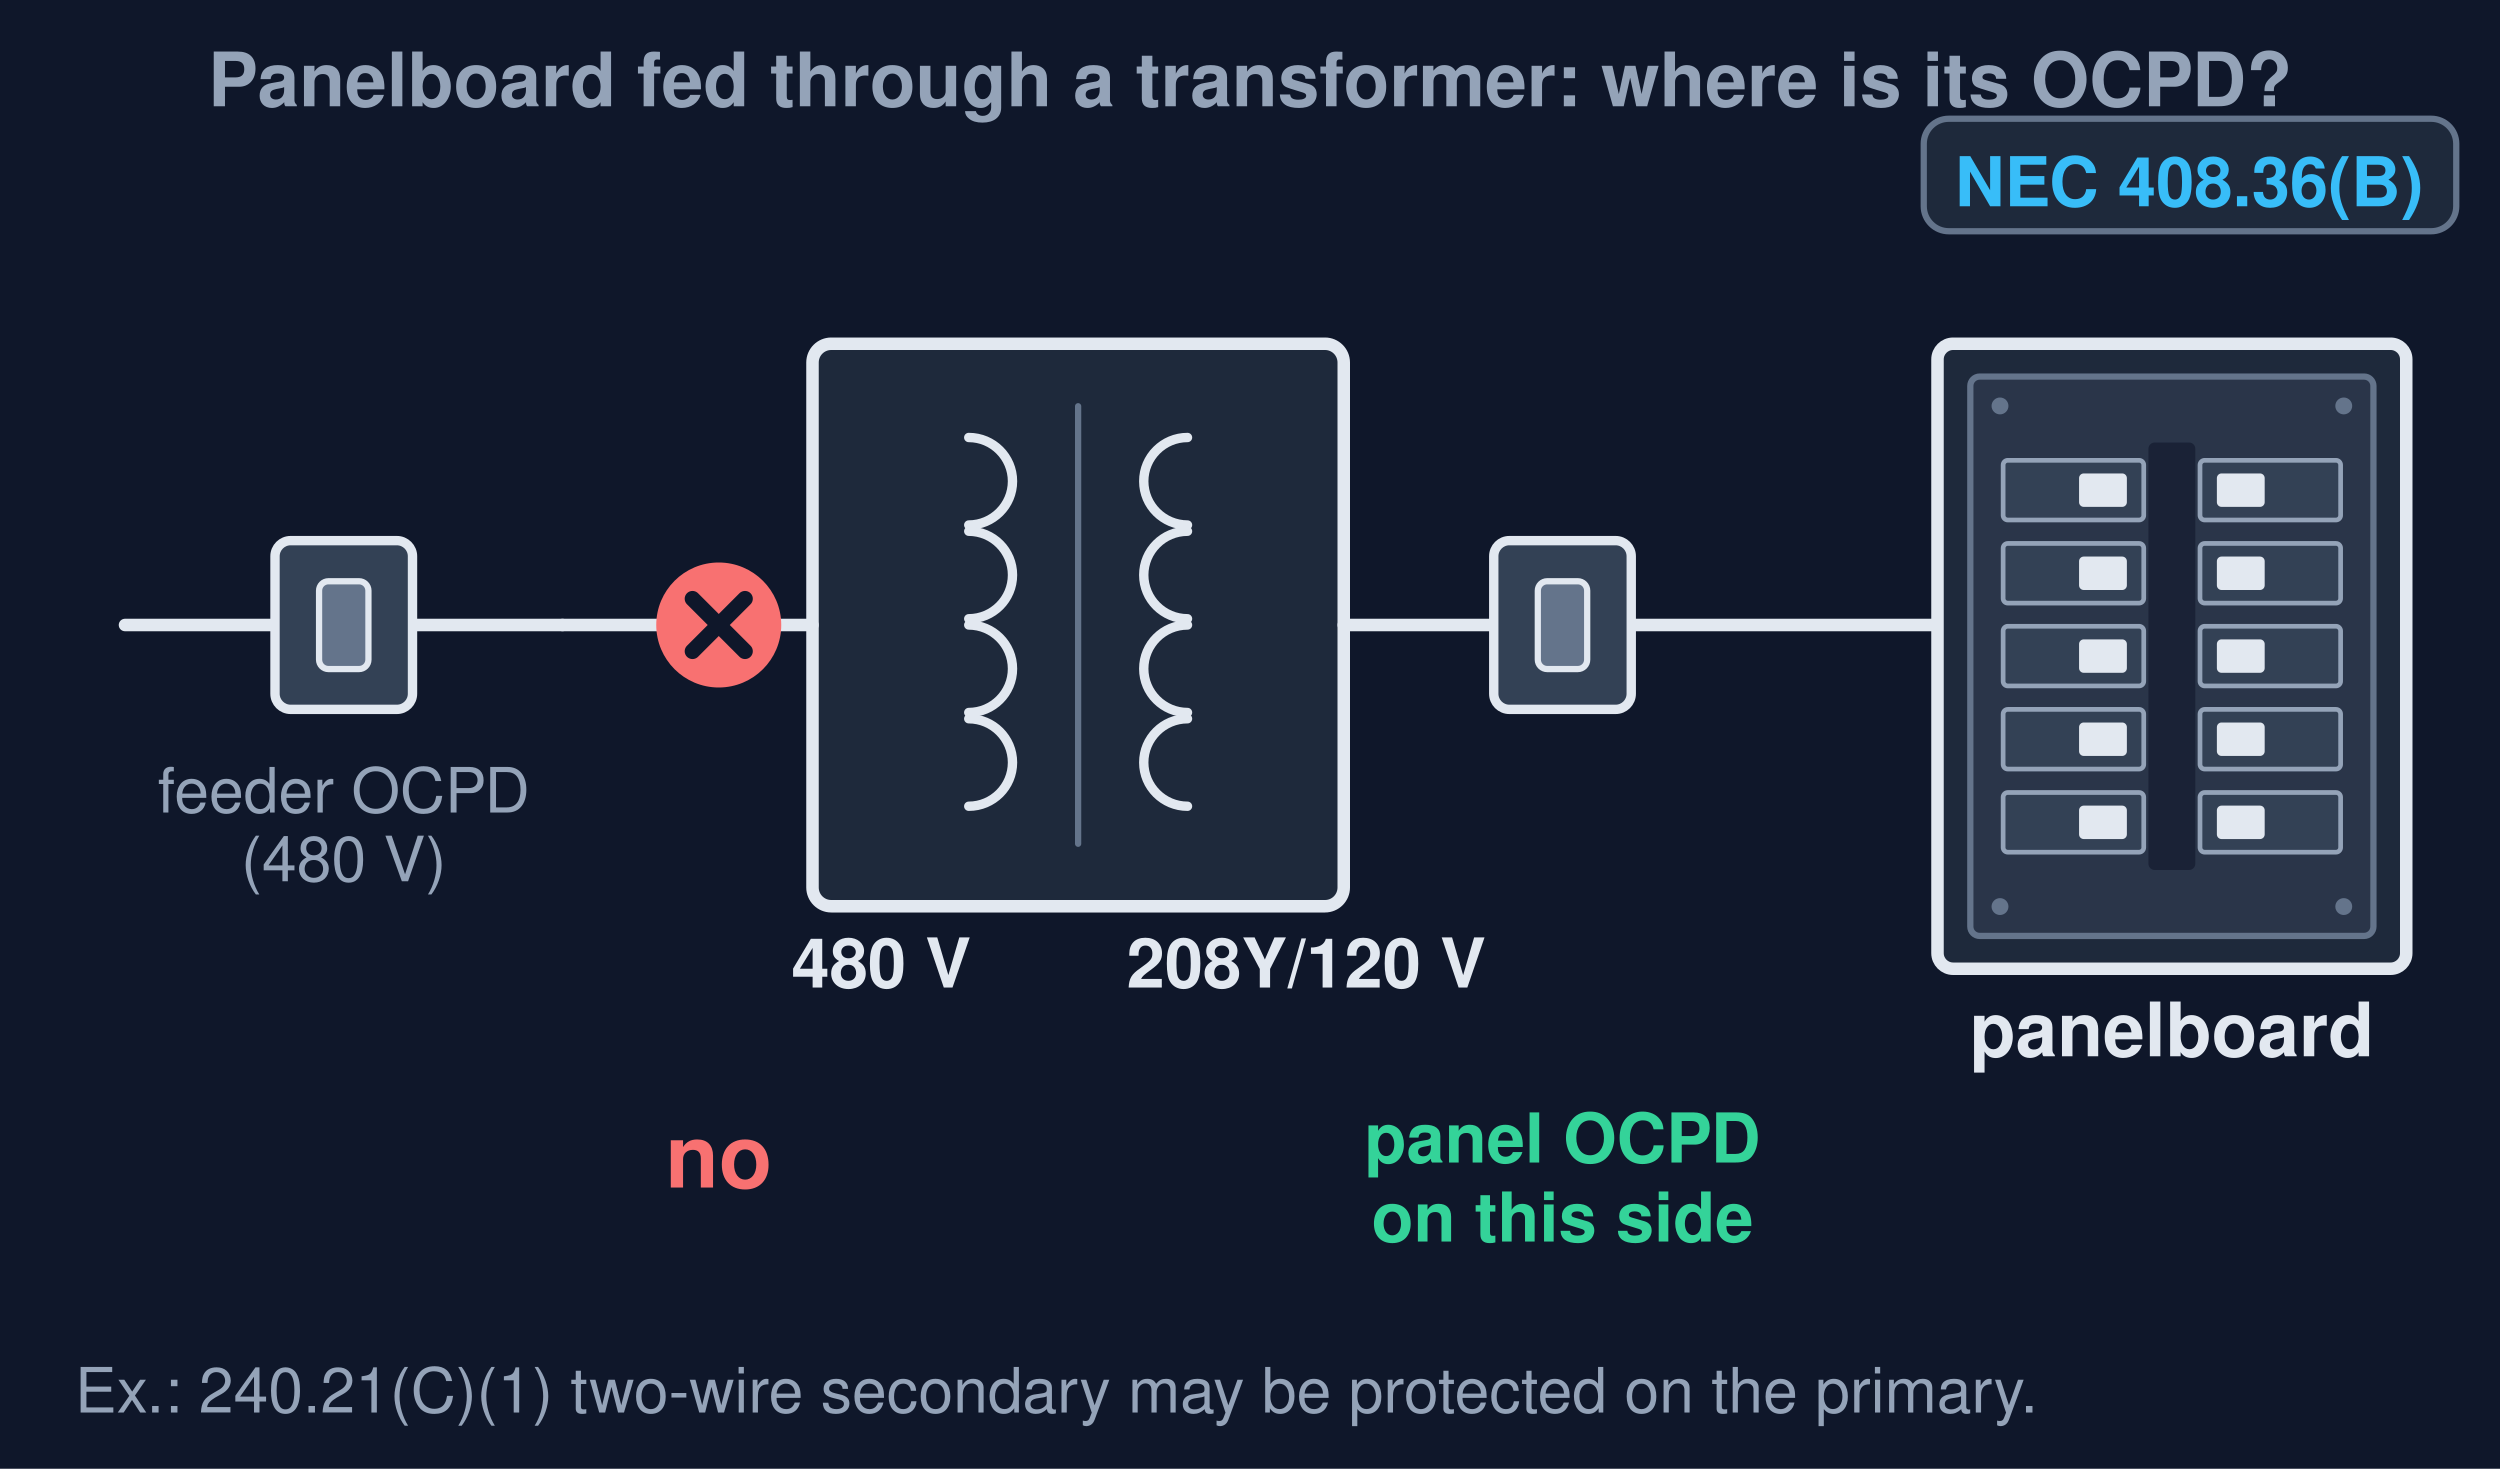
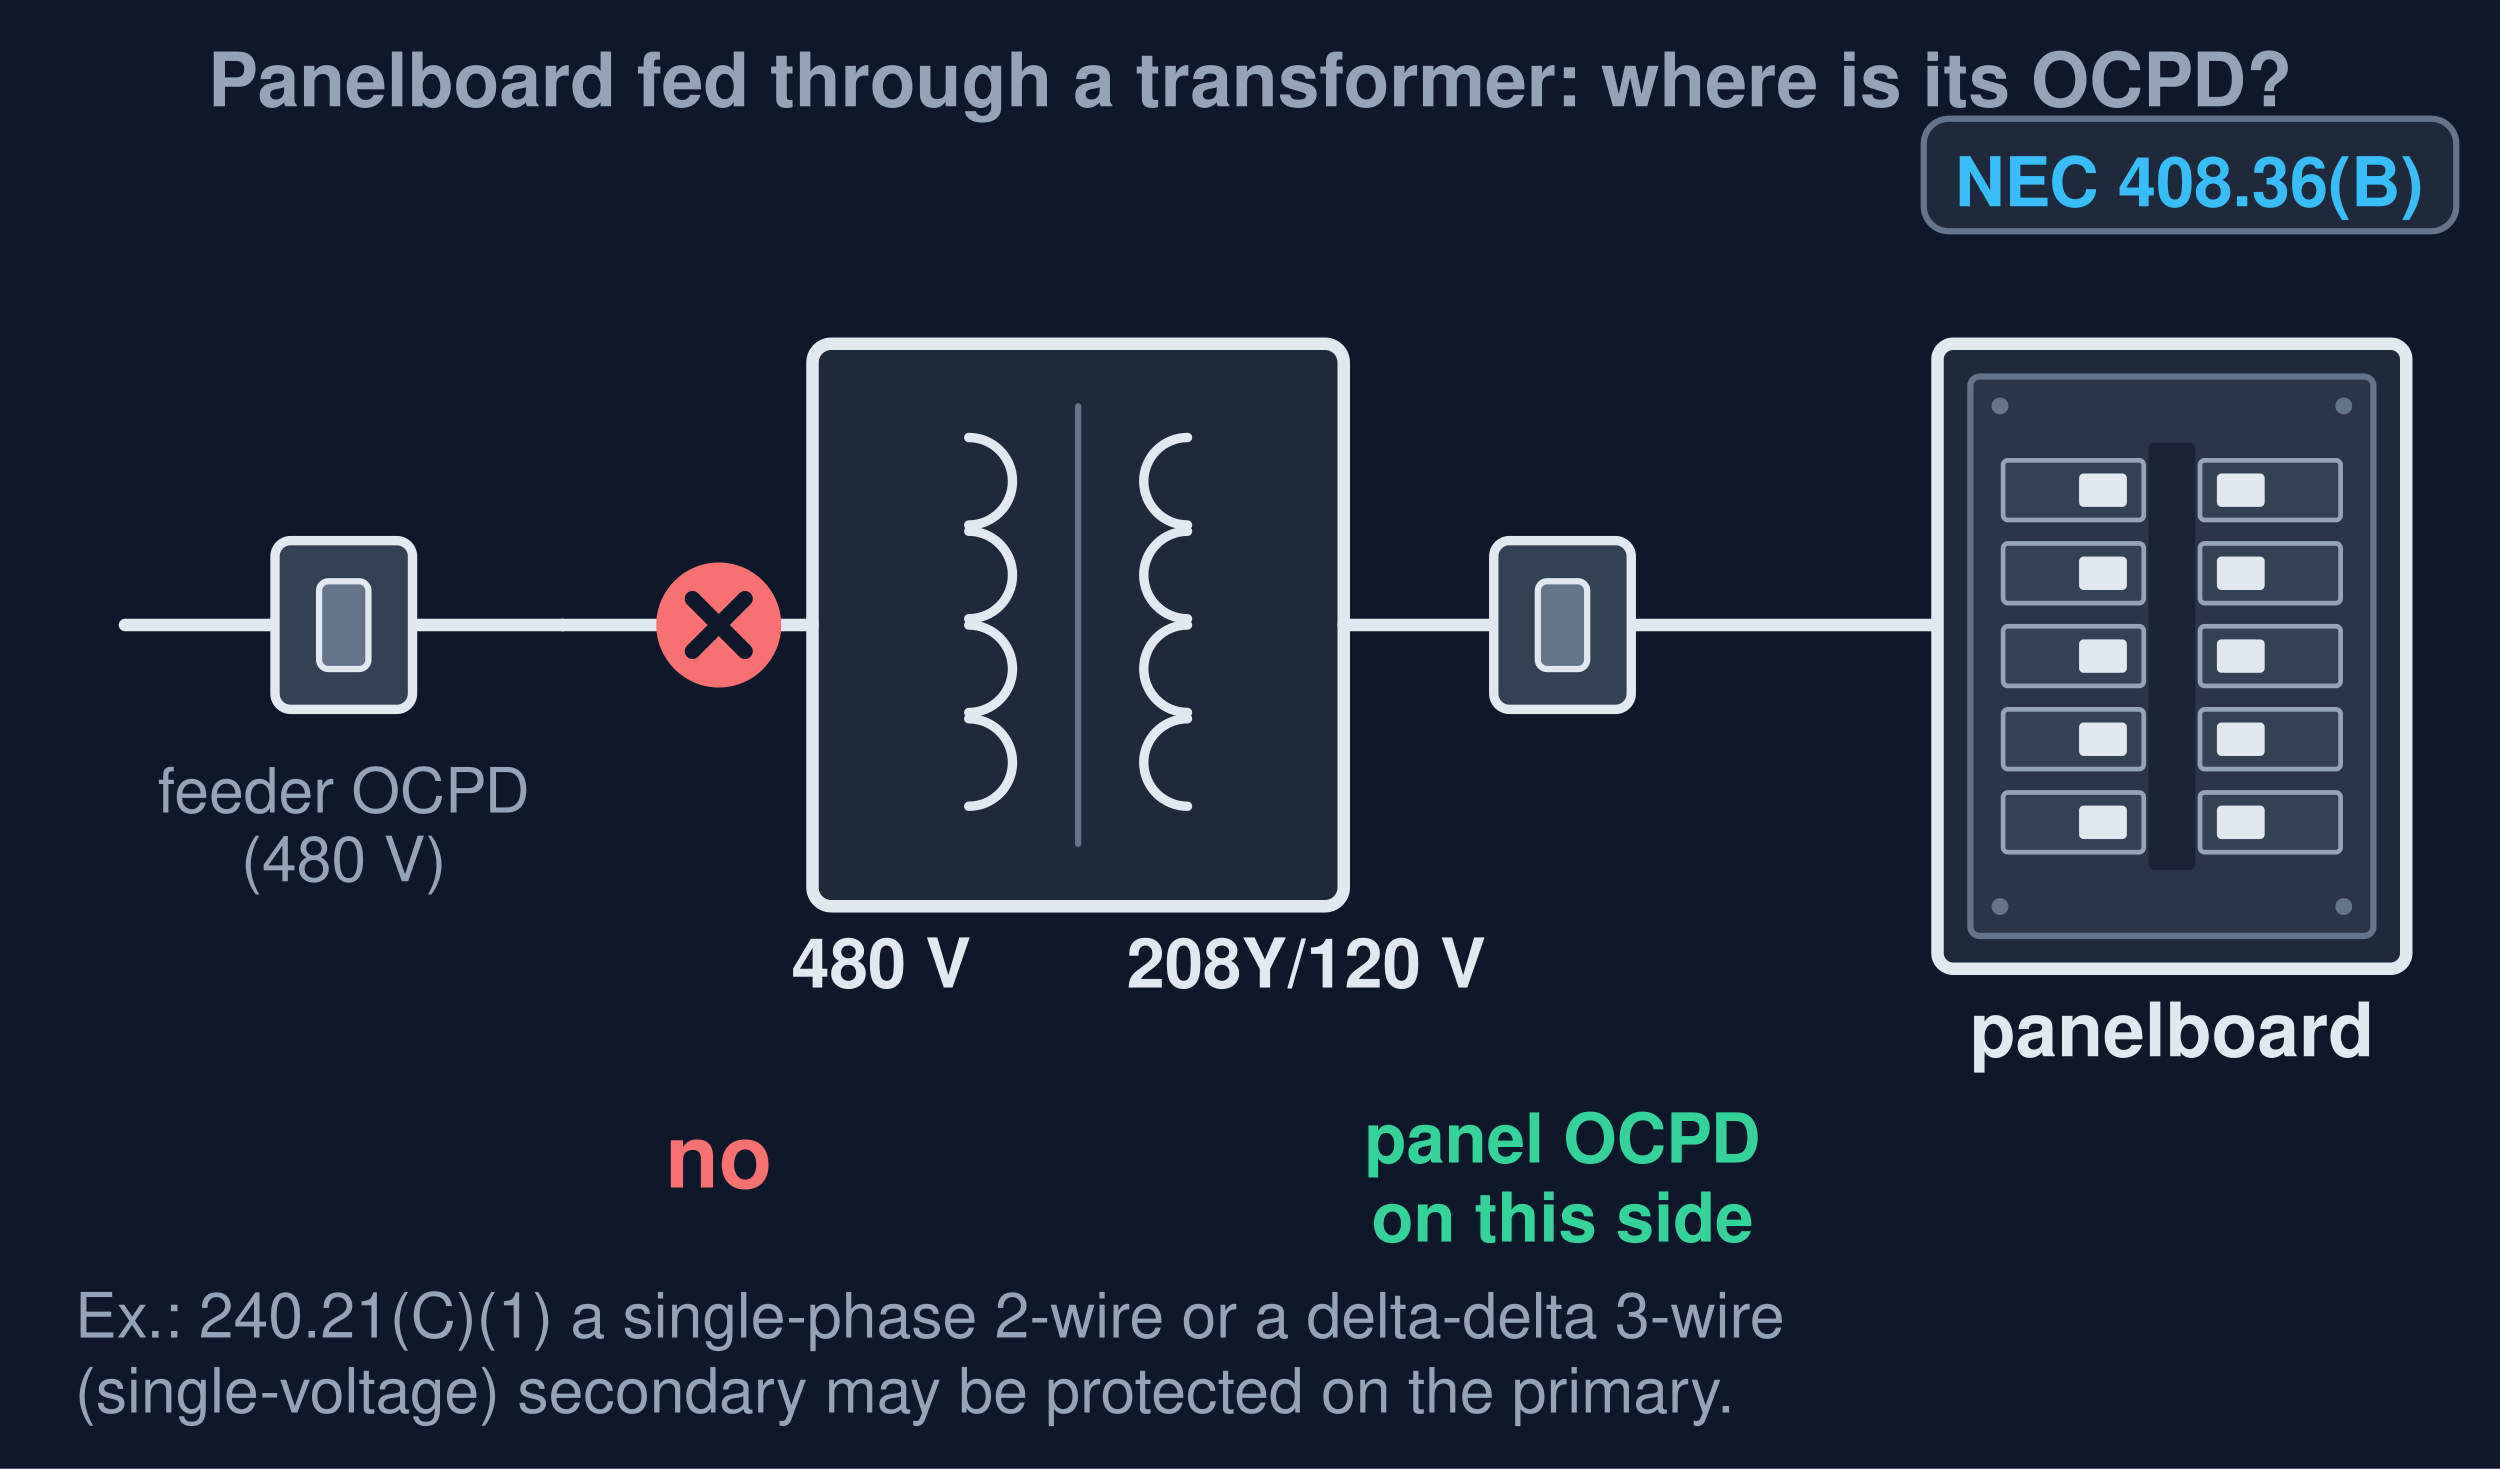
<svg xmlns="http://www.w3.org/2000/svg" width="800" height="470" viewBox="0 0 800 470">
  <rect x="0.0" y="0.0" width="800.0" height="470.0" rx="0" fill="#0f172a" fill-opacity="1.0" stroke="none" stroke-width="2" />
  <text x="400.0" y="34.0" font-family="Helvetica, Arial, sans-serif" font-size="24" font-weight="bold" fill="#94a3b8" text-anchor="middle">Panelboard fed through a transformer: where is its OCPD?</text>
  <line x1="40.0" y1="200.0" x2="180.0" y2="200.0" stroke="#e2e8f0" stroke-width="4" stroke-linecap="round" stroke-opacity="1.0" />
  <rect x="88.0" y="173.0" width="44.0" height="54.0" rx="5" fill="#334155" fill-opacity="1.0" stroke="#e2e8f0" stroke-width="3" />
  <rect x="102.1" y="186.0" width="15.8" height="28.1" rx="3" fill="#64748b" fill-opacity="1.0" stroke="#e2e8f0" stroke-width="2" />
  <text x="110.0" y="260.0" font-family="Helvetica, Arial, sans-serif" font-size="20" fill="#94a3b8" text-anchor="middle">feeder OCPD</text>
  <text x="110.0" y="282.0" font-family="Helvetica, Arial, sans-serif" font-size="20" fill="#94a3b8" text-anchor="middle">(480 V)</text>
  <line x1="180.0" y1="200.0" x2="230.0" y2="200.0" stroke="#e2e8f0" stroke-width="4" stroke-linecap="round" stroke-opacity="1.0" />
  <rect x="260.0" y="110.0" width="170.0" height="180.0" rx="6" fill="#1e293b" fill-opacity="1.0" stroke="#e2e8f0" stroke-width="4" />
  <path d="M 310 140 a 14 14 0 0 1 0 28" fill="none" stroke="#e2e8f0" stroke-width="3" stroke-linecap="round" stroke-linejoin="round" />
  <path d="M 380 140 a 14 14 0 0 0 0 28" fill="none" stroke="#e2e8f0" stroke-width="3" stroke-linecap="round" stroke-linejoin="round" />
  <path d="M 310 170 a 14 14 0 0 1 0 28" fill="none" stroke="#e2e8f0" stroke-width="3" stroke-linecap="round" stroke-linejoin="round" />
  <path d="M 380 170 a 14 14 0 0 0 0 28" fill="none" stroke="#e2e8f0" stroke-width="3" stroke-linecap="round" stroke-linejoin="round" />
  <path d="M 310 200 a 14 14 0 0 1 0 28" fill="none" stroke="#e2e8f0" stroke-width="3" stroke-linecap="round" stroke-linejoin="round" />
  <path d="M 380 200 a 14 14 0 0 0 0 28" fill="none" stroke="#e2e8f0" stroke-width="3" stroke-linecap="round" stroke-linejoin="round" />
  <path d="M 310 230 a 14 14 0 0 1 0 28" fill="none" stroke="#e2e8f0" stroke-width="3" stroke-linecap="round" stroke-linejoin="round" />
  <path d="M 380 230 a 14 14 0 0 0 0 28" fill="none" stroke="#e2e8f0" stroke-width="3" stroke-linecap="round" stroke-linejoin="round" />
  <line x1="345.0" y1="130.0" x2="345.0" y2="270.0" stroke="#64748b" stroke-width="2" stroke-linecap="round" stroke-opacity="1.0" />
  <text x="282.0" y="316.0" font-family="Helvetica, Arial, sans-serif" font-size="22" font-weight="bold" fill="#e2e8f0" text-anchor="middle">480 V</text>
  <text x="418.0" y="316.0" font-family="Helvetica, Arial, sans-serif" font-size="22" font-weight="bold" fill="#e2e8f0" text-anchor="middle">208Y/120 V</text>
  <line x1="230.0" y1="200.0" x2="260.0" y2="200.0" stroke="#e2e8f0" stroke-width="4" stroke-linecap="round" stroke-opacity="1.0" />
  <line x1="430.0" y1="200.0" x2="620.0" y2="200.0" stroke="#e2e8f0" stroke-width="4" stroke-linecap="round" stroke-opacity="1.0" />
  <circle cx="230.0" cy="200.0" r="20" fill="#f87171" stroke="none" stroke-width="2" />
  <line x1="221.6" y1="191.6" x2="238.4" y2="208.4" stroke="#0f172a" stroke-width="5" stroke-linecap="round" stroke-opacity="1.0" />
  <line x1="221.6" y1="208.4" x2="238.4" y2="191.6" stroke="#0f172a" stroke-width="5" stroke-linecap="round" stroke-opacity="1.0" />
  <rect x="478.0" y="173.0" width="44.0" height="54.0" rx="5" fill="#334155" fill-opacity="1.0" stroke="#e2e8f0" stroke-width="3" />
  <rect x="492.1" y="186.0" width="15.8" height="28.1" rx="3" fill="#64748b" fill-opacity="1.0" stroke="#e2e8f0" stroke-width="2" />
  <text x="230.0" y="380.0" font-family="Helvetica, Arial, sans-serif" font-size="28" font-weight="bold" fill="#f87171" text-anchor="middle">no</text>
  <text x="500.0" y="372.0" font-family="Helvetica, Arial, sans-serif" font-size="22" font-weight="bold" fill="#34d399" text-anchor="middle">panel OCPD</text>
  <text x="500.0" y="397.3" font-family="Helvetica, Arial, sans-serif" font-size="22" font-weight="bold" fill="#34d399" text-anchor="middle">on this side</text>
  <rect x="620.0" y="110.0" width="150.0" height="200.0" rx="5" fill="#1e293b" fill-opacity="1.0" stroke="#e2e8f0" stroke-width="4" />
  <rect x="630.5" y="120.5" width="129.0" height="179.0" rx="3" fill="#334155" fill-opacity="0.55" stroke="#64748b" stroke-width="2" />
  <circle cx="640.0" cy="129.9" r="2.7" fill="#64748b" stroke="none" stroke-width="2" />
  <circle cx="750.0" cy="129.9" r="2.7" fill="#64748b" stroke="none" stroke-width="2" />
  <circle cx="640.0" cy="290.1" r="2.7" fill="#64748b" stroke="none" stroke-width="2" />
  <circle cx="750.0" cy="290.1" r="2.7" fill="#64748b" stroke="none" stroke-width="2" />
  <rect x="687.5" y="141.6" width="15.0" height="136.8" rx="2" fill="#0f172a" fill-opacity="0.6" stroke="none" stroke-width="2" />
  <rect x="641.0" y="147.3" width="45.0" height="19.1" rx="1.5" fill="#334155" fill-opacity="1.0" stroke="#94a3b8" stroke-width="1.5" />
  <rect x="665.3" y="151.5" width="15.3" height="10.7" rx="1.5" fill="#e2e8f0" fill-opacity="1.0" stroke="none" stroke-width="2" />
  <rect x="704.0" y="147.3" width="45.0" height="19.1" rx="1.5" fill="#334155" fill-opacity="1.0" stroke="#94a3b8" stroke-width="1.5" />
  <rect x="709.4" y="151.5" width="15.3" height="10.7" rx="1.5" fill="#e2e8f0" fill-opacity="1.0" stroke="none" stroke-width="2" />
  <rect x="641.0" y="173.9" width="45.0" height="19.1" rx="1.5" fill="#334155" fill-opacity="1.0" stroke="#94a3b8" stroke-width="1.5" />
  <rect x="665.3" y="178.1" width="15.3" height="10.7" rx="1.5" fill="#e2e8f0" fill-opacity="1.0" stroke="none" stroke-width="2" />
  <rect x="704.0" y="173.9" width="45.0" height="19.1" rx="1.5" fill="#334155" fill-opacity="1.0" stroke="#94a3b8" stroke-width="1.5" />
  <rect x="709.4" y="178.1" width="15.3" height="10.7" rx="1.5" fill="#e2e8f0" fill-opacity="1.0" stroke="none" stroke-width="2" />
  <rect x="641.0" y="200.4" width="45.0" height="19.1" rx="1.5" fill="#334155" fill-opacity="1.0" stroke="#94a3b8" stroke-width="1.5" />
  <rect x="665.3" y="204.6" width="15.3" height="10.7" rx="1.5" fill="#e2e8f0" fill-opacity="1.0" stroke="none" stroke-width="2" />
  <rect x="704.0" y="200.4" width="45.0" height="19.1" rx="1.5" fill="#334155" fill-opacity="1.0" stroke="#94a3b8" stroke-width="1.5" />
  <rect x="709.4" y="204.6" width="15.3" height="10.7" rx="1.5" fill="#e2e8f0" fill-opacity="1.0" stroke="none" stroke-width="2" />
  <rect x="641.0" y="227.0" width="45.0" height="19.1" rx="1.5" fill="#334155" fill-opacity="1.0" stroke="#94a3b8" stroke-width="1.5" />
  <rect x="665.3" y="231.2" width="15.3" height="10.7" rx="1.5" fill="#e2e8f0" fill-opacity="1.0" stroke="none" stroke-width="2" />
  <rect x="704.0" y="227.0" width="45.0" height="19.1" rx="1.5" fill="#334155" fill-opacity="1.0" stroke="#94a3b8" stroke-width="1.5" />
  <rect x="709.4" y="231.2" width="15.3" height="10.7" rx="1.5" fill="#e2e8f0" fill-opacity="1.0" stroke="none" stroke-width="2" />
  <rect x="641.0" y="253.6" width="45.0" height="19.1" rx="1.5" fill="#334155" fill-opacity="1.0" stroke="#94a3b8" stroke-width="1.5" />
  <rect x="665.3" y="257.8" width="15.3" height="10.7" rx="1.5" fill="#e2e8f0" fill-opacity="1.0" stroke="none" stroke-width="2" />
  <rect x="704.0" y="253.6" width="45.0" height="19.1" rx="1.5" fill="#334155" fill-opacity="1.0" stroke="#94a3b8" stroke-width="1.5" />
  <rect x="709.4" y="257.8" width="15.3" height="10.7" rx="1.5" fill="#e2e8f0" fill-opacity="1.0" stroke="none" stroke-width="2" />
  <text x="695.0" y="338.0" font-family="Helvetica, Arial, sans-serif" font-size="24" font-weight="bold" fill="#e2e8f0" text-anchor="middle">panelboard</text>
-   <text x="24.0" y="452.0" font-family="Helvetica, Arial, sans-serif" font-size="20" fill="#94a3b8" text-anchor="start">Ex.: 240.21(C)(1) two-wire secondary may be protected on the primary.</text>
+   <text x="24.0" y="428.0" font-family="Helvetica, Arial, sans-serif" font-size="20" fill="#94a3b8" text-anchor="start">Ex.: 240.21(C)(1) a single-phase 2-wire or a delta-delta 3-wire</text>
+   <text x="24.0" y="452.0" font-family="Helvetica, Arial, sans-serif" font-size="20" fill="#94a3b8" text-anchor="start">(single-voltage) secondary may be protected on the primary.</text>
  <rect x="615.6" y="38.0" width="170.4" height="36.0" rx="8" fill="#1e293b" fill-opacity="1.0" stroke="#64748b" stroke-width="2" />
  <text x="625.6" y="66.0" font-family="Helvetica, Arial, sans-serif" font-size="22" font-weight="bold" fill="#38bdf8" text-anchor="start">NEC 408.36(B)</text>
</svg>
